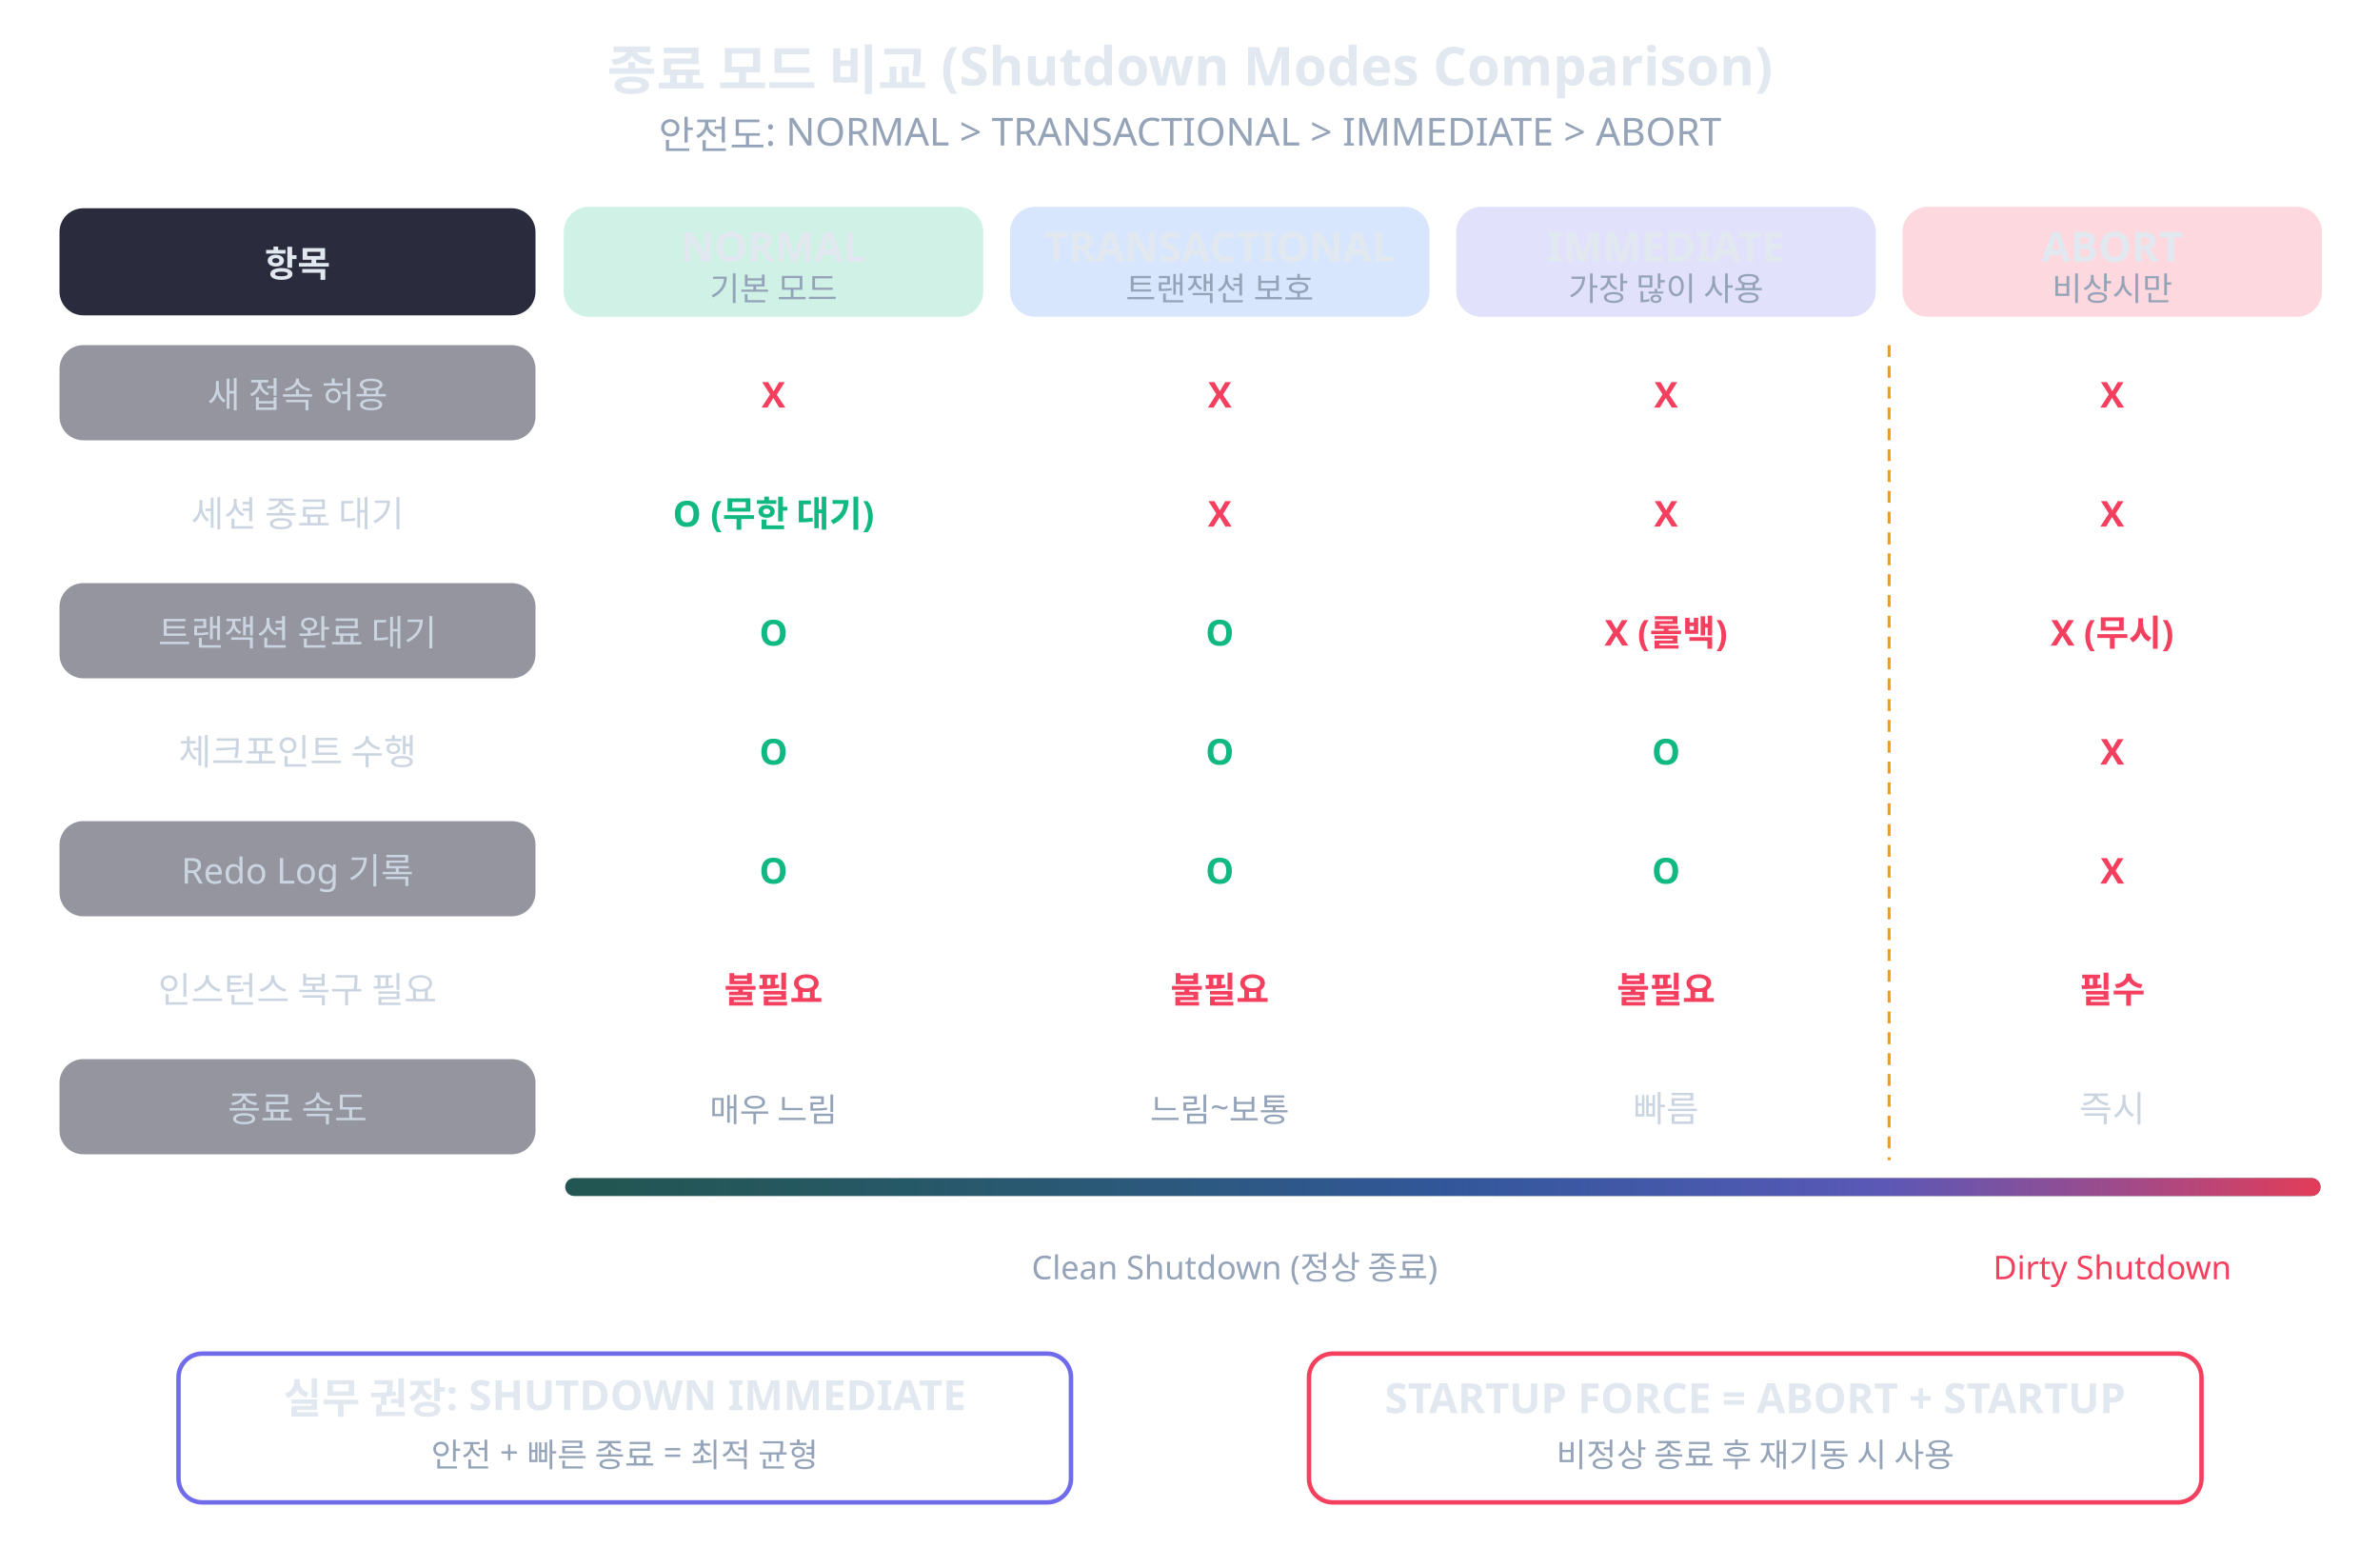
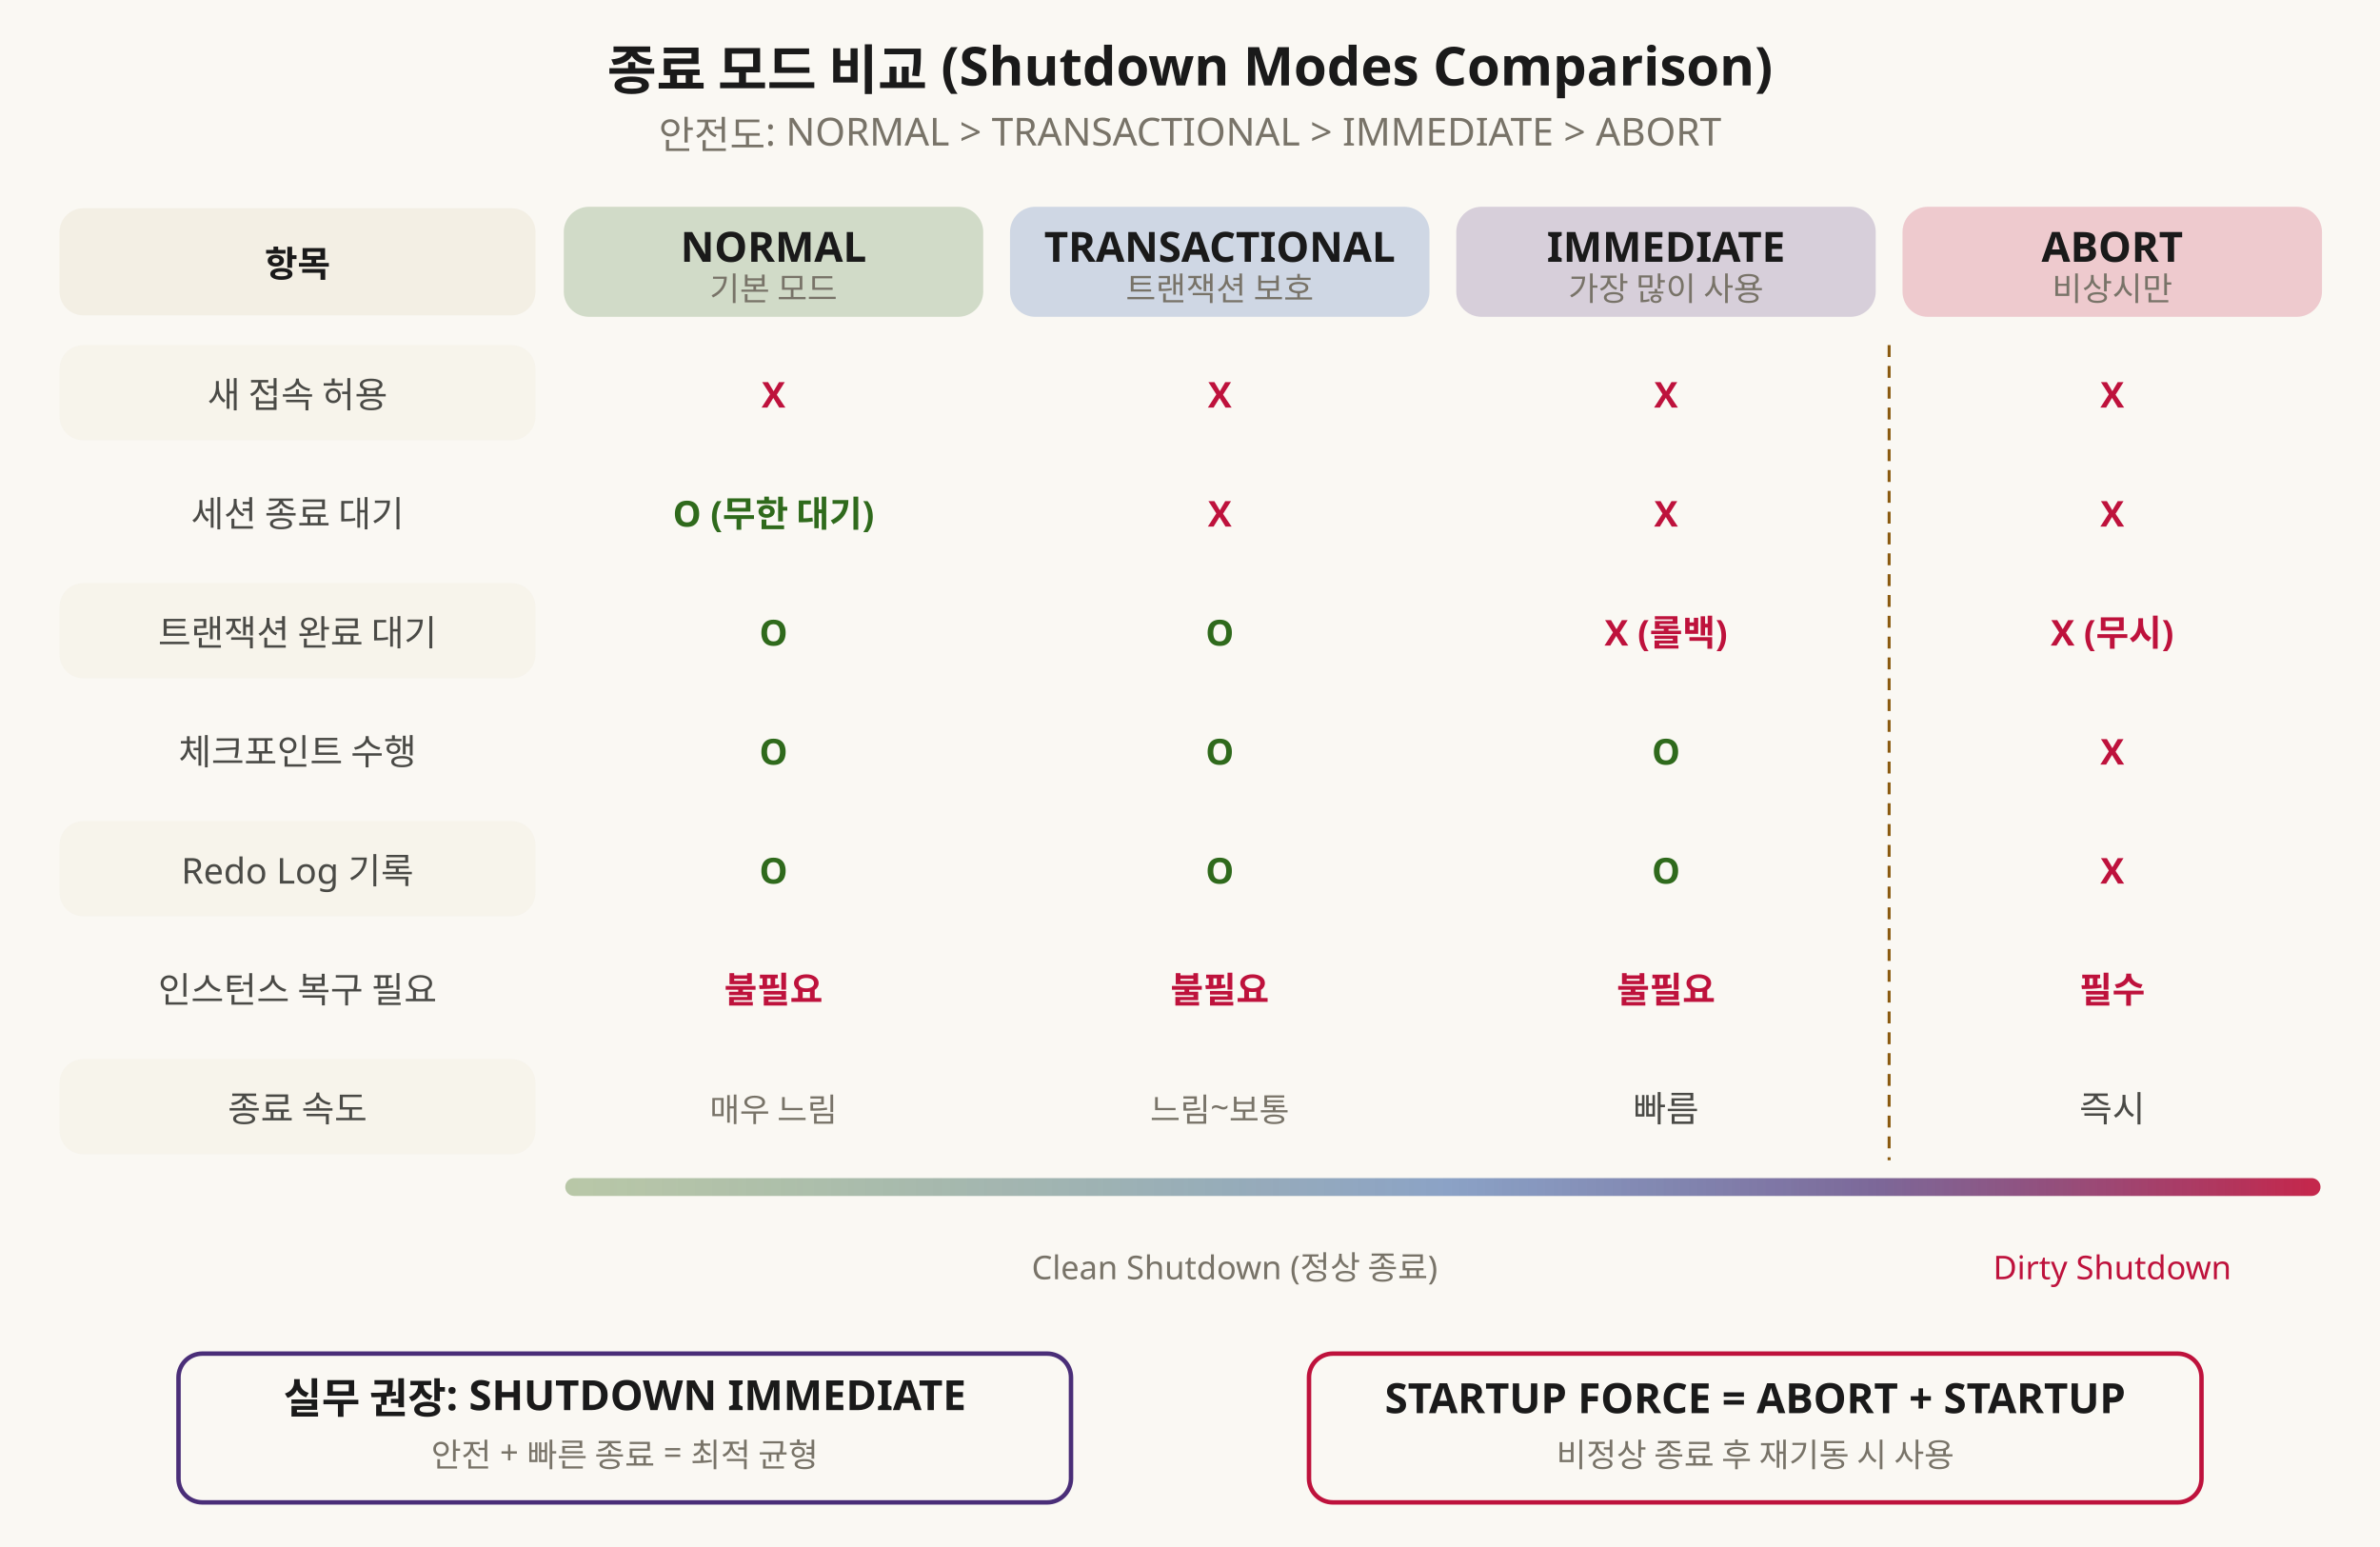
<svg xmlns="http://www.w3.org/2000/svg" viewBox="0 0 800 520">
+   <rect x="0" y="0" width="100%" height="100%" fill="#faf8f3" />
  <style>
-     text { font-family: 'Pretendard', 'Segoe UI', sans-serif; fill: #E2E8F0; }
+     text { font-family: 'Pretendard', 'Segoe UI', sans-serif; fill: #1a1a1a; }
    .title { font-size: 18px; font-weight: 700; }
-     .subtitle { font-size: 13px; fill: #94A3B8; }
+     .subtitle { font-size: 13px; fill: #787368; }
    .label { font-size: 14px; font-weight: 600; }
-     .sublabel { font-size: 12px; fill: #CBD5E1; }
-     .code { font-family: 'Consolas', monospace; font-size: 11px; fill: #F59E0B; }
-     .small { font-size: 11px; fill: #94A3B8; }
+     .sublabel { font-size: 12px; fill: #4a4a46; }
+     .code { font-family: 'Consolas', monospace; font-size: 11px; fill: #8a5a10; }
+     .small { font-size: 11px; fill: #787368; }
    .box { rx: 8; ry: 8; }
-     .yes { font-size: 12px; font-weight: 600; fill: #10B981; }
-     .no { font-size: 12px; font-weight: 600; fill: #F43F5E; }
-     .header-text { font-size: 12px; font-weight: 600; fill: #E2E8F0; }
+     .yes { font-size: 12px; font-weight: 600; fill: #2f6a1c; }
+     .no { font-size: 12px; font-weight: 600; fill: #be123c; }
+     .header-text { font-size: 12px; font-weight: 600; fill: #1a1a1a; }
  </style>
  <text x="400" y="30" text-anchor="middle" class="title">종료 모드 비교 (Shutdown Modes Comparison)</text>
  <text x="400" y="50" text-anchor="middle" class="subtitle">안전도: NORMAL &gt; TRANSACTIONAL &gt; IMMEDIATE &gt; ABORT</text>
-   <rect x="20" y="70" width="160" height="36" class="box" fill="#2A2B3D" />
+   <rect x="20" y="70" width="160" height="36" class="box" fill="#f3efe4" />
  <text x="100" y="93" text-anchor="middle" class="header-text">항목</text>
-   <rect x="190" y="70" width="140" height="36" class="box" fill="#10B981" opacity="0.2" stroke="#10B981" stroke-width="1" />
-   <text x="260" y="88" text-anchor="middle" class="label" fill="#10B981">NORMAL</text>
+   <rect x="190" y="70" width="140" height="36" class="box" fill="#2f6a1c" opacity="0.2" stroke="#2f6a1c" stroke-width="1" />
+   <text x="260" y="88" text-anchor="middle" class="label" fill="#2f6a1c">NORMAL</text>
  <text x="260" y="101" text-anchor="middle" class="small">기본 모드</text>
-   <rect x="340" y="70" width="140" height="36" class="box" fill="#3B82F6" opacity="0.2" stroke="#3B82F6" stroke-width="1" />
-   <text x="410" y="88" text-anchor="middle" class="label" fill="#3B82F6">TRANSACTIONAL</text>
+   <rect x="340" y="70" width="140" height="36" class="box" fill="#2456a8" opacity="0.2" stroke="#2456a8" stroke-width="1" />
+   <text x="410" y="88" text-anchor="middle" class="label" fill="#2456a8">TRANSACTIONAL</text>
  <text x="410" y="101" text-anchor="middle" class="small">트랜잭션 보호</text>
-   <rect x="490" y="70" width="140" height="36" class="box" fill="#6F6BEA" opacity="0.2" stroke="#6F6BEA" stroke-width="1" />
-   <text x="560" y="88" text-anchor="middle" class="label" fill="#6F6BEA">IMMEDIATE</text>
+   <rect x="490" y="70" width="140" height="36" class="box" fill="#4a2e78" opacity="0.2" stroke="#4a2e78" stroke-width="1" />
+   <text x="560" y="88" text-anchor="middle" class="label" fill="#4a2e78">IMMEDIATE</text>
  <text x="560" y="101" text-anchor="middle" class="small">가장 많이 사용</text>
-   <rect x="640" y="70" width="140" height="36" class="box" fill="#F43F5E" opacity="0.2" stroke="#F43F5E" stroke-width="1" />
-   <text x="710" y="88" text-anchor="middle" class="label" fill="#F43F5E">ABORT</text>
+   <rect x="640" y="70" width="140" height="36" class="box" fill="#be123c" opacity="0.2" stroke="#be123c" stroke-width="1" />
+   <text x="710" y="88" text-anchor="middle" class="label" fill="#be123c">ABORT</text>
  <text x="710" y="101" text-anchor="middle" class="small">비상시만</text>
-   <rect x="20" y="116" width="160" height="32" class="box" fill="#2A2B3D" opacity="0.5" />
+   <rect x="20" y="116" width="160" height="32" class="box" fill="#f3efe4" opacity="0.5" />
  <text x="100" y="137" text-anchor="middle" class="sublabel">새 접속 허용</text>
  <text x="260" y="137" text-anchor="middle" class="no">X</text>
  <text x="410" y="137" text-anchor="middle" class="no">X</text>
  <text x="560" y="137" text-anchor="middle" class="no">X</text>
  <text x="710" y="137" text-anchor="middle" class="no">X</text>
  <rect x="20" y="156" width="160" height="32" class="box" fill="none" />
  <text x="100" y="177" text-anchor="middle" class="sublabel">세션 종료 대기</text>
  <text x="260" y="177" text-anchor="middle" class="yes">O (무한 대기)</text>
  <text x="410" y="177" text-anchor="middle" class="no">X</text>
  <text x="560" y="177" text-anchor="middle" class="no">X</text>
  <text x="710" y="177" text-anchor="middle" class="no">X</text>
-   <rect x="20" y="196" width="160" height="32" class="box" fill="#2A2B3D" opacity="0.5" />
+   <rect x="20" y="196" width="160" height="32" class="box" fill="#f3efe4" opacity="0.5" />
  <text x="100" y="217" text-anchor="middle" class="sublabel">트랜잭션 완료 대기</text>
  <text x="260" y="217" text-anchor="middle" class="yes">O</text>
  <text x="410" y="217" text-anchor="middle" class="yes">O</text>
  <text x="560" y="217" text-anchor="middle" class="no">X (롤백)</text>
  <text x="710" y="217" text-anchor="middle" class="no">X (무시)</text>
  <rect x="20" y="236" width="160" height="32" class="box" fill="none" />
  <text x="100" y="257" text-anchor="middle" class="sublabel">체크포인트 수행</text>
  <text x="260" y="257" text-anchor="middle" class="yes">O</text>
  <text x="410" y="257" text-anchor="middle" class="yes">O</text>
  <text x="560" y="257" text-anchor="middle" class="yes">O</text>
  <text x="710" y="257" text-anchor="middle" class="no">X</text>
-   <rect x="20" y="276" width="160" height="32" class="box" fill="#2A2B3D" opacity="0.5" />
+   <rect x="20" y="276" width="160" height="32" class="box" fill="#f3efe4" opacity="0.5" />
  <text x="100" y="297" text-anchor="middle" class="sublabel">Redo Log 기록</text>
  <text x="260" y="297" text-anchor="middle" class="yes">O</text>
  <text x="410" y="297" text-anchor="middle" class="yes">O</text>
  <text x="560" y="297" text-anchor="middle" class="yes">O</text>
  <text x="710" y="297" text-anchor="middle" class="no">X</text>
  <rect x="20" y="316" width="160" height="32" class="box" fill="none" />
  <text x="100" y="337" text-anchor="middle" class="sublabel">인스턴스 복구 필요</text>
  <text x="260" y="337" text-anchor="middle" class="no">불필요</text>
  <text x="410" y="337" text-anchor="middle" class="no">불필요</text>
  <text x="560" y="337" text-anchor="middle" class="no">불필요</text>
-   <text x="710" y="337" text-anchor="middle" class="yes" style="fill:#F43F5E">필수</text>
-   <rect x="20" y="356" width="160" height="32" class="box" fill="#2A2B3D" opacity="0.5" />
+   <text x="710" y="337" text-anchor="middle" class="yes" style="fill:#be123c">필수</text>
+   <rect x="20" y="356" width="160" height="32" class="box" fill="#f3efe4" opacity="0.5" />
  <text x="100" y="377" text-anchor="middle" class="sublabel">종료 속도</text>
  <text x="260" y="377" text-anchor="middle" class="small">매우 느림</text>
  <text x="410" y="377" text-anchor="middle" class="small">느림~보통</text>
  <text x="560" y="377" text-anchor="middle" class="sublabel">빠름</text>
  <text x="710" y="377" text-anchor="middle" class="sublabel">즉시</text>
-   <rect x="190" y="396" width="590" height="6" rx="3" ry="3" fill="#2A2B3D" />
+   <rect x="190" y="396" width="590" height="6" rx="3" ry="3" fill="#f3efe4" />
  <rect x="190" y="396" width="590" height="6" rx="3" ry="3" fill="url(#speedGrad)" />
-   <line x1="635" y1="116" x2="635" y2="390" stroke="#F59E0B" stroke-width="1" stroke-dasharray="4,3" />
+   <line x1="635" y1="116" x2="635" y2="390" stroke="#8a5a10" stroke-width="1" stroke-dasharray="4,3" />
  <text x="415" y="430" text-anchor="middle" class="small">Clean Shutdown (정상 종료)</text>
-   <text x="710" y="430" text-anchor="middle" class="small" style="fill:#F43F5E">Dirty Shutdown</text>
-   <rect x="60" y="455" width="300" height="50" class="box" fill="none" stroke="#6F6BEA" stroke-width="1.5" />
-   <text x="210" y="475" text-anchor="middle" class="label" fill="#6F6BEA">실무 권장: SHUTDOWN IMMEDIATE</text>
+   <text x="710" y="430" text-anchor="middle" class="small" style="fill:#be123c">Dirty Shutdown</text>
+   <rect x="60" y="455" width="300" height="50" class="box" fill="none" stroke="#4a2e78" stroke-width="1.5" />
+   <text x="210" y="475" text-anchor="middle" class="label" fill="#4a2e78">실무 권장: SHUTDOWN IMMEDIATE</text>
  <text x="210" y="493" text-anchor="middle" class="small">안전 + 빠른 종료 = 최적 균형</text>
-   <rect x="440" y="455" width="300" height="50" class="box" fill="none" stroke="#F43F5E" stroke-width="1.5" />
-   <text x="590" y="475" text-anchor="middle" class="label" fill="#F43F5E">STARTUP FORCE = ABORT + STARTUP</text>
+   <rect x="440" y="455" width="300" height="50" class="box" fill="none" stroke="#be123c" stroke-width="1.5" />
+   <text x="590" y="475" text-anchor="middle" class="label" fill="#be123c">STARTUP FORCE = ABORT + STARTUP</text>
  <text x="590" y="493" text-anchor="middle" class="small">비정상 종료 후 재기동 시 사용</text>
  <defs>
    <linearGradient id="speedGrad" x1="0" y1="0" x2="1" y2="0">
-       <stop offset="0%" stop-color="#10B981" stop-opacity="0.3" />
-       <stop offset="50%" stop-color="#3B82F6" stop-opacity="0.5" />
-       <stop offset="75%" stop-color="#6F6BEA" stop-opacity="0.7" />
-       <stop offset="100%" stop-color="#F43F5E" stop-opacity="0.9" />
+       <stop offset="0%" stop-color="#2f6a1c" stop-opacity="0.3" />
+       <stop offset="50%" stop-color="#2456a8" stop-opacity="0.5" />
+       <stop offset="75%" stop-color="#4a2e78" stop-opacity="0.7" />
+       <stop offset="100%" stop-color="#be123c" stop-opacity="0.9" />
    </linearGradient>
  </defs>
</svg>
